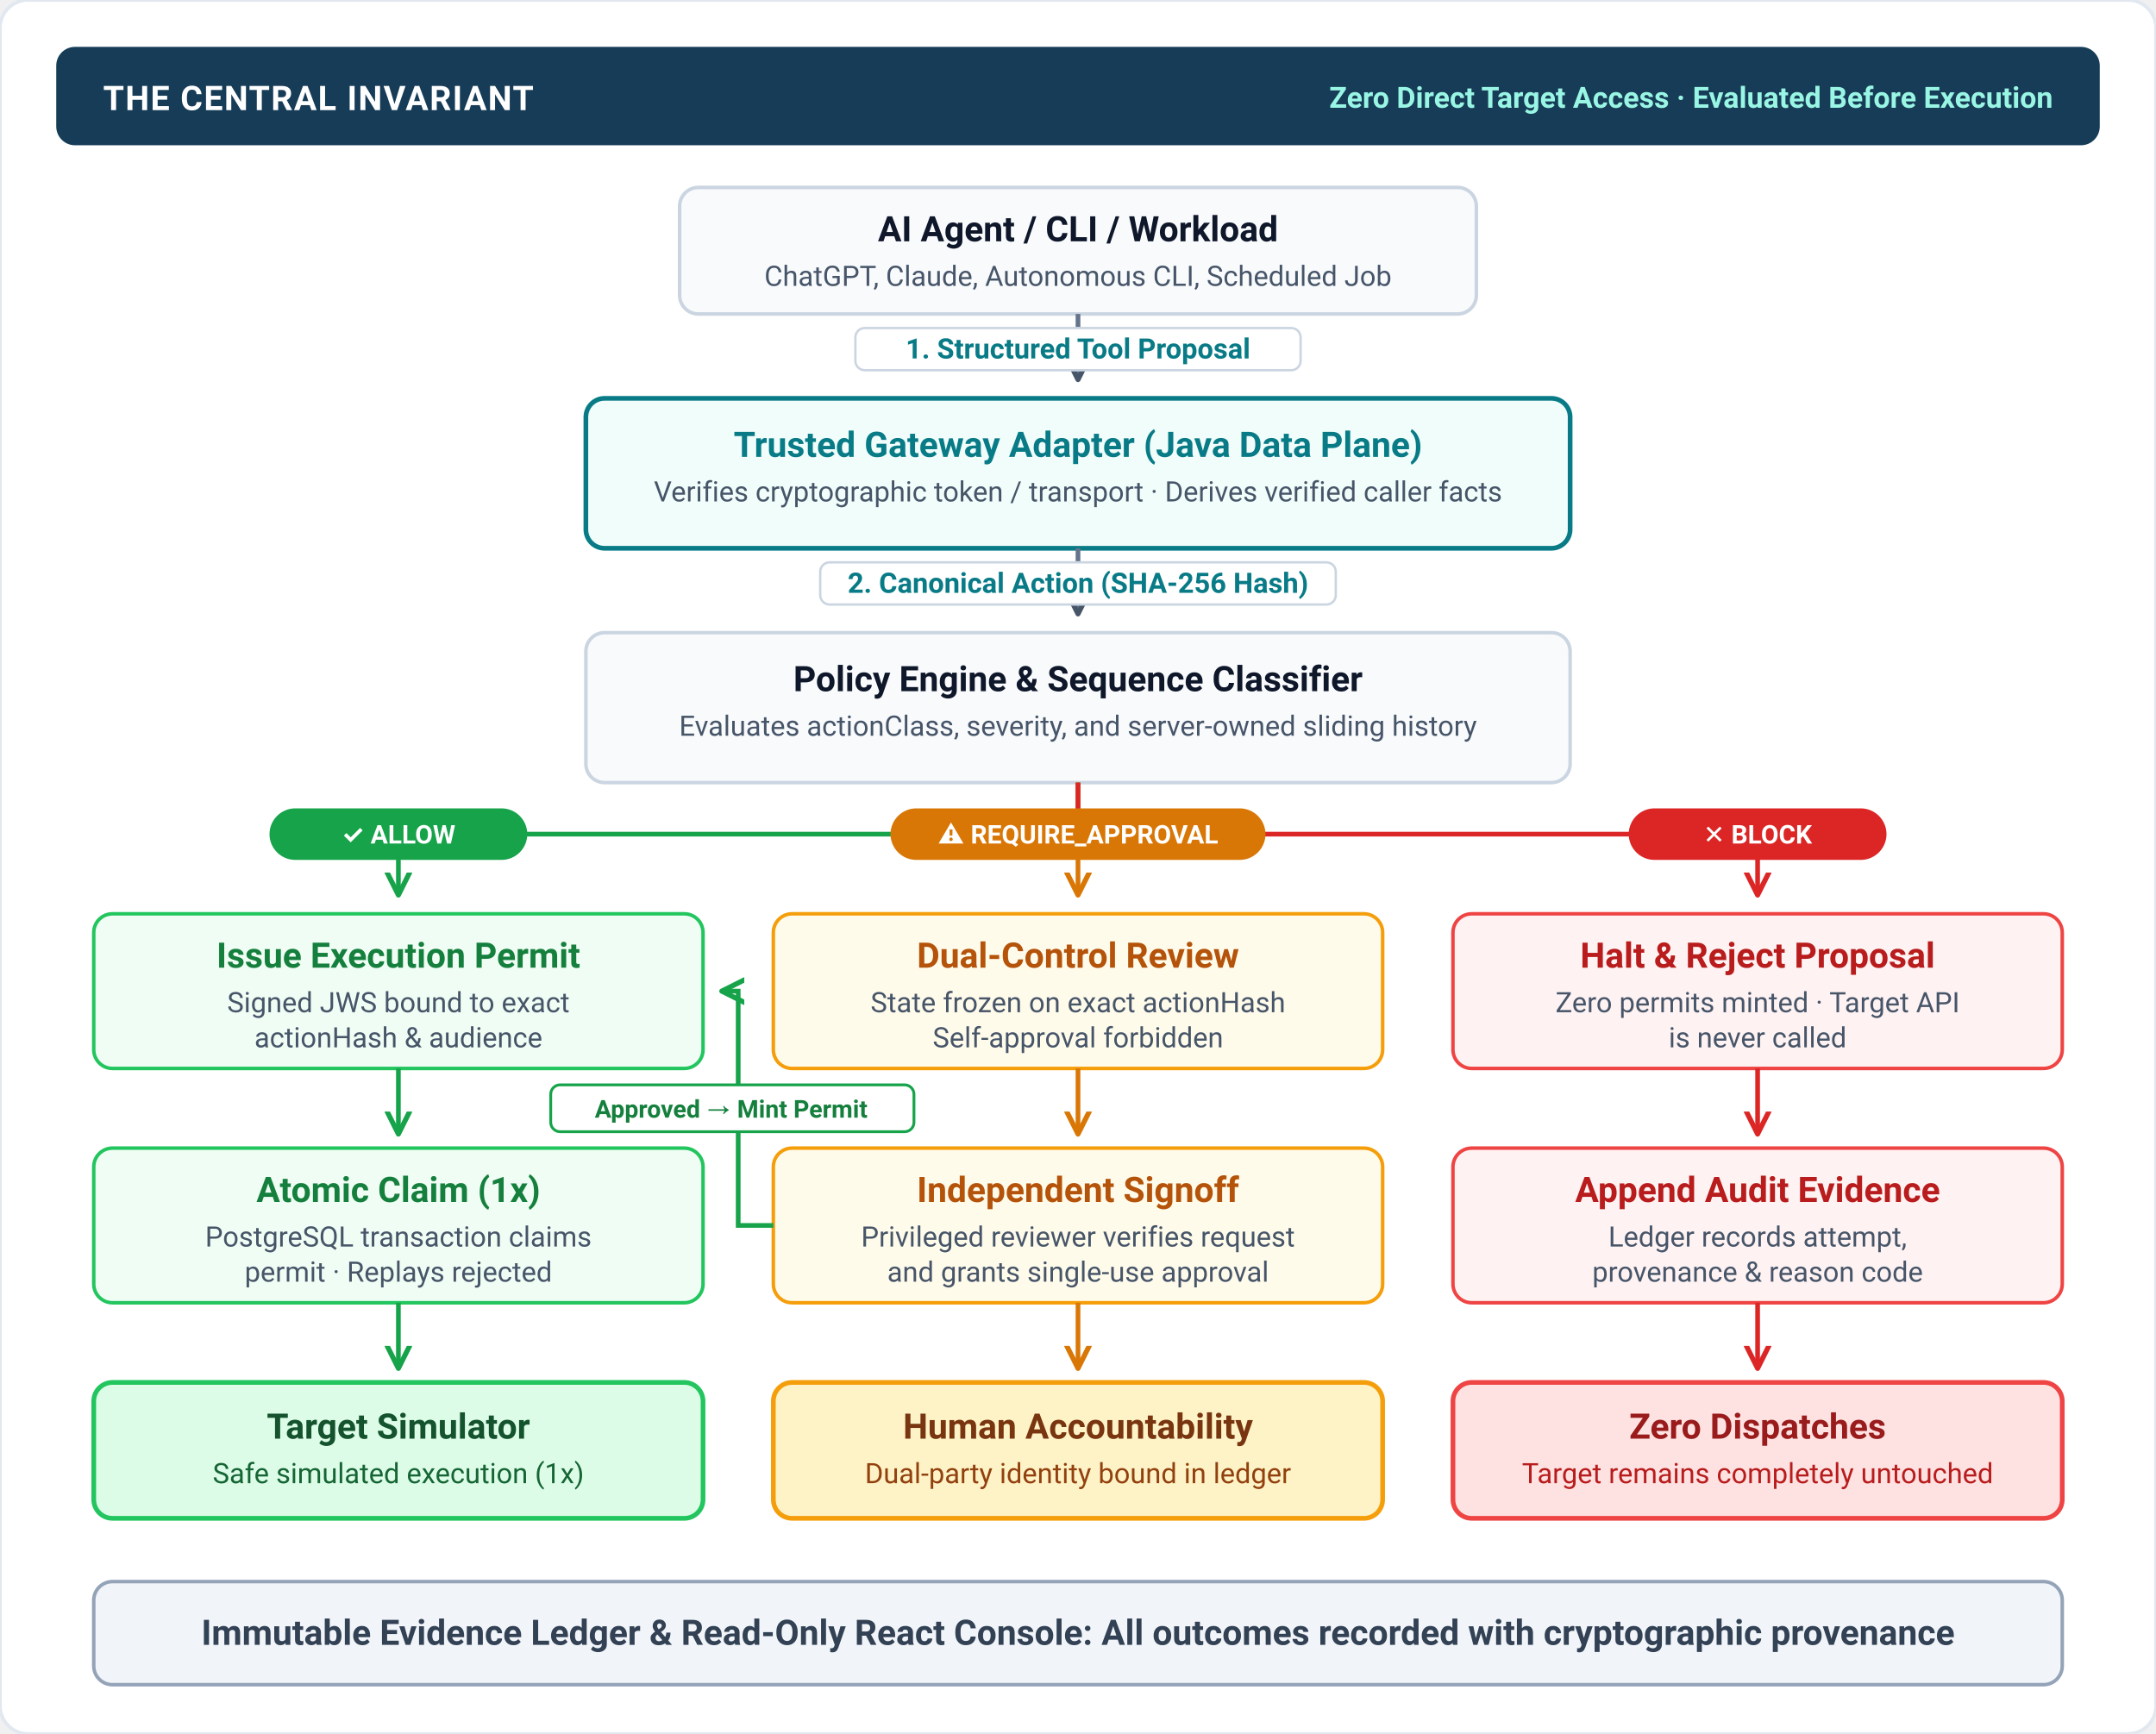
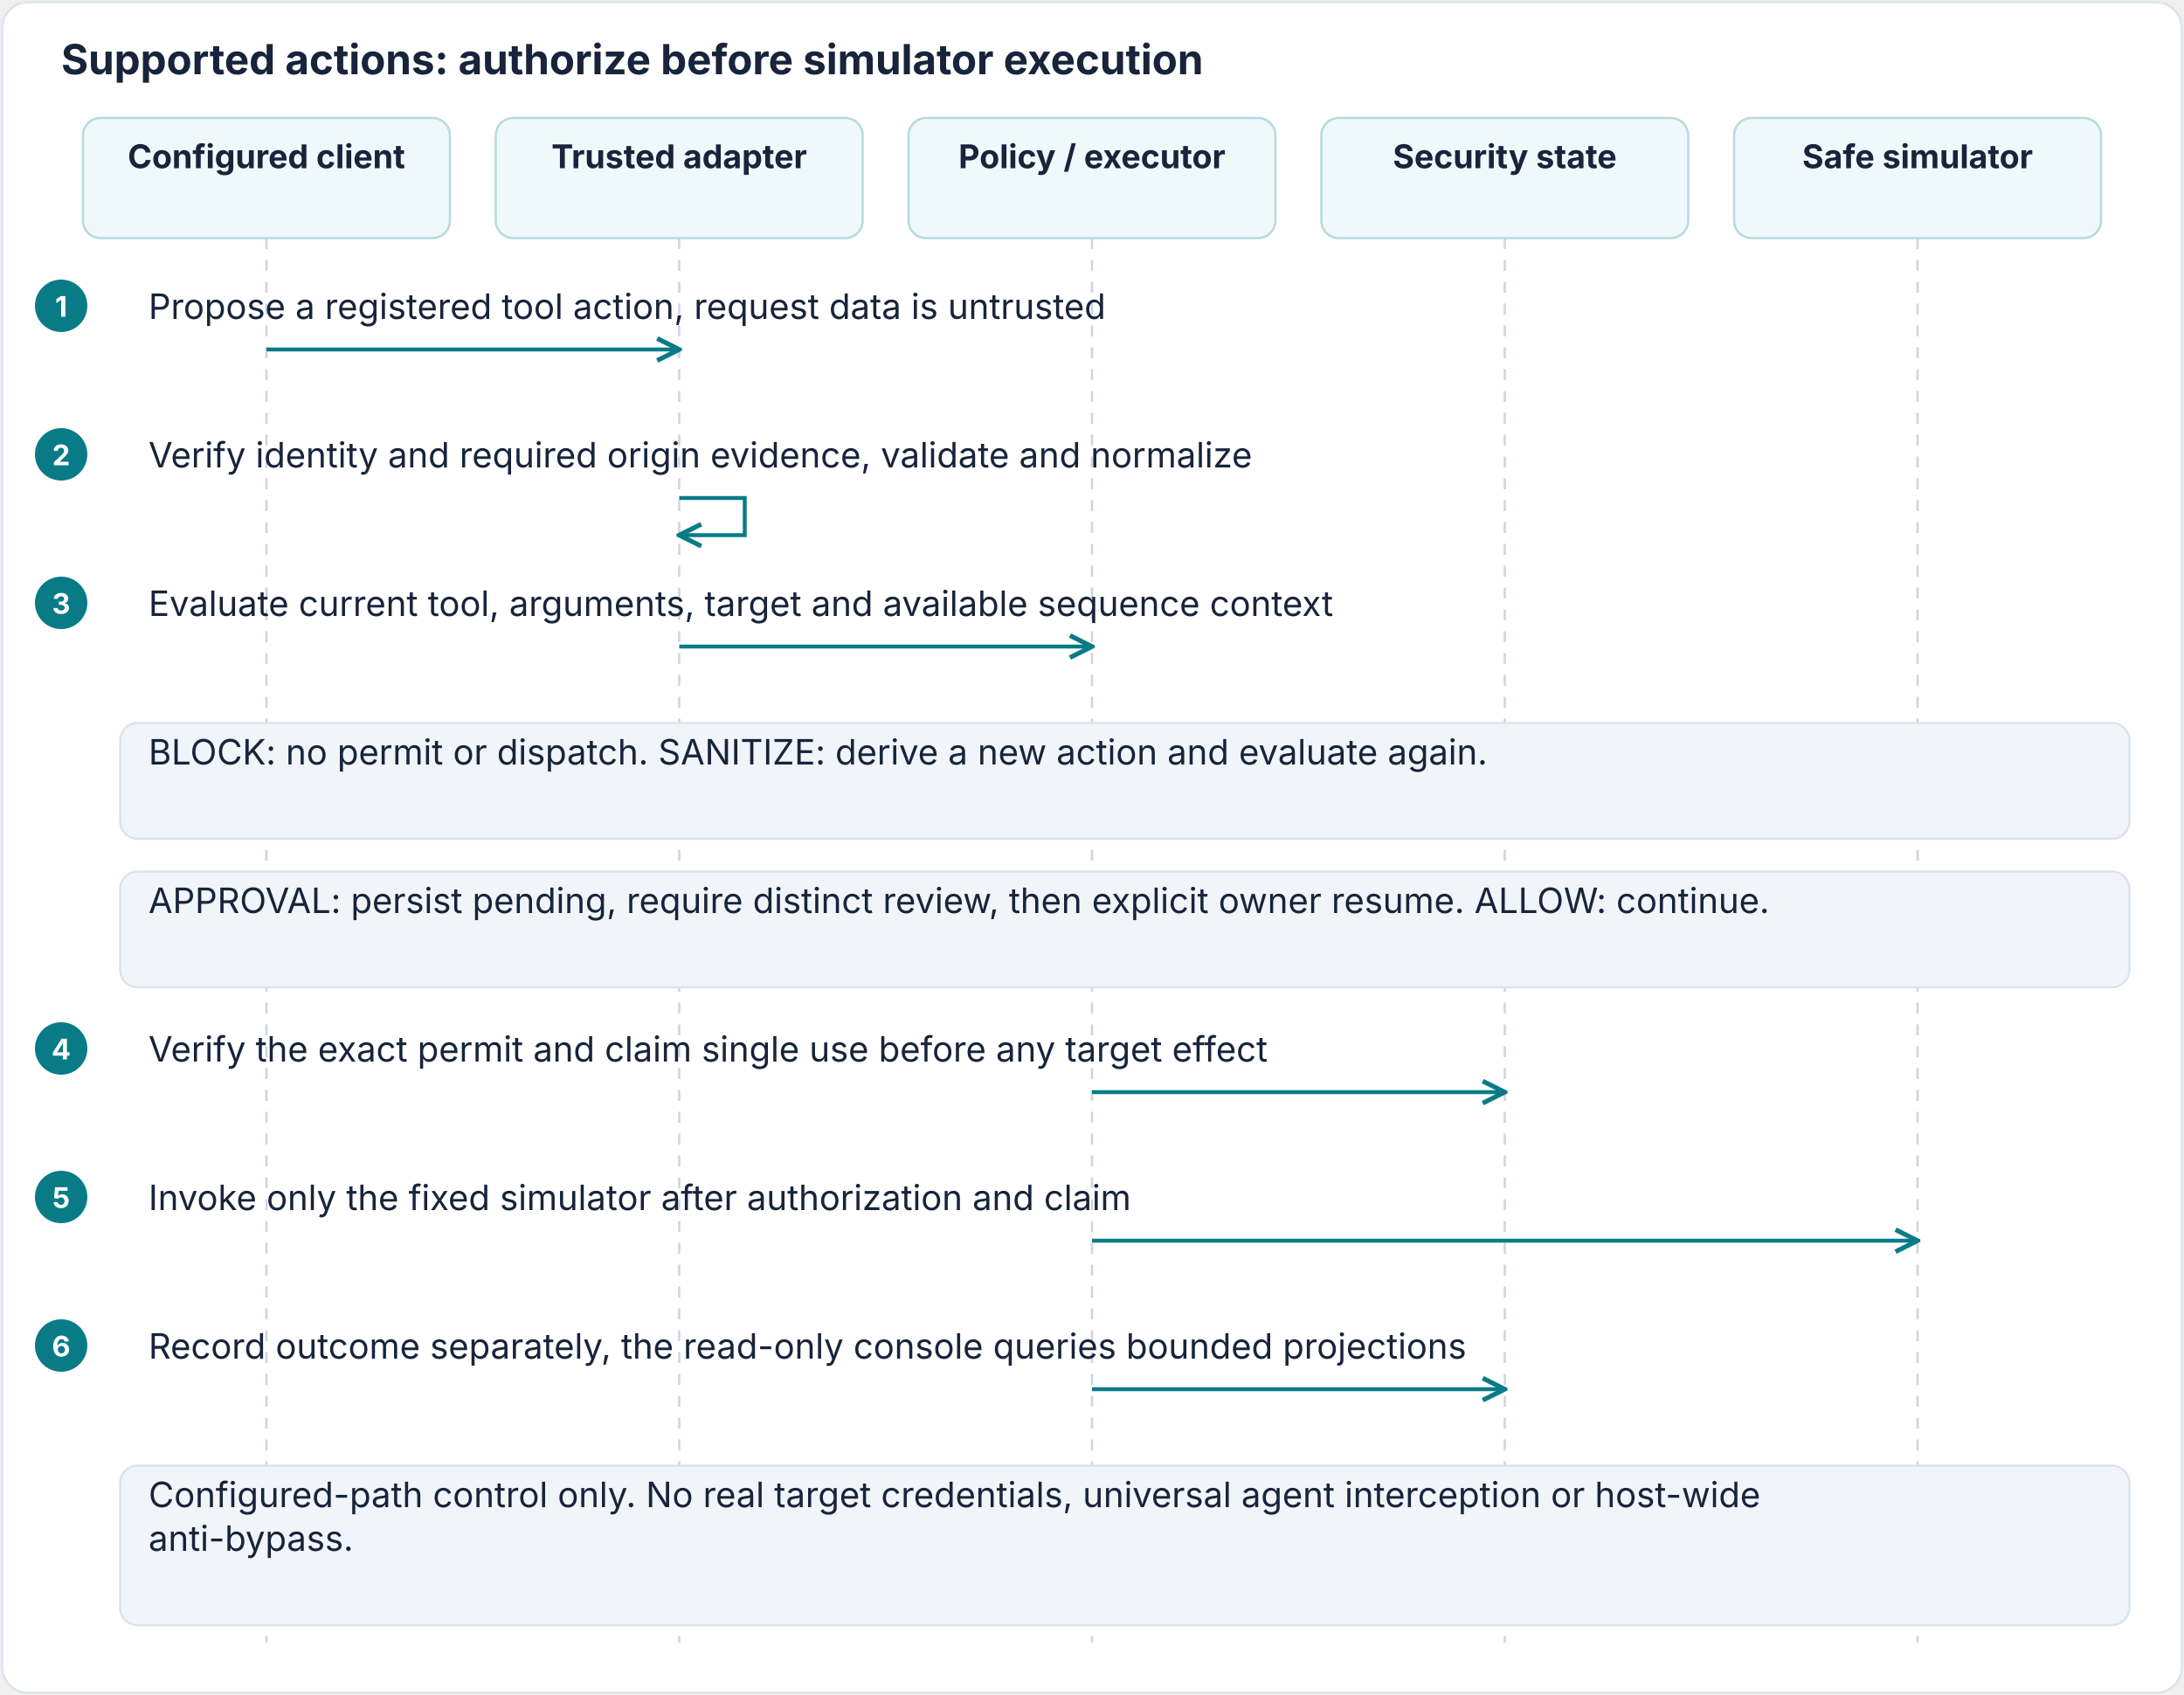
- <svg xmlns="http://www.w3.org/2000/svg" width="920" height="740" viewBox="0 0 920 740" role="img" aria-labelledby="ci-title ci-desc">
+ <svg xmlns="http://www.w3.org/2000/svg" width="1000" height="776" viewBox="0 0 1000 776" role="img" aria-labelledby="central-invariant-title central-invariant-desc">
  <defs>
-     <marker id="ci-arrow" viewBox="0 0 10 10" refX="8" refY="5" markerWidth="6" markerHeight="6" orient="auto">
-       <path d="M0 1 L8 5 L0 9" fill="none" stroke="#475569" stroke-width="1.8" stroke-linecap="round" stroke-linejoin="round" />
+     <marker id="arrow" viewBox="0 0 10 10" refX="9" refY="5" markerWidth="7" markerHeight="7" orient="auto-start-reverse">
+       <path d="M1 1 L9 5 L1 9" fill="none" stroke="#087b87" stroke-width="1.7" />
    </marker>
-     <marker id="ci-arrow-green" viewBox="0 0 10 10" refX="8" refY="5" markerWidth="6" markerHeight="6" orient="auto">
-       <path d="M0 1 L8 5 L0 9" fill="none" stroke="#16a34a" stroke-width="1.8" stroke-linecap="round" stroke-linejoin="round" />
-     </marker>
-     <marker id="ci-arrow-red" viewBox="0 0 10 10" refX="8" refY="5" markerWidth="6" markerHeight="6" orient="auto">
-       <path d="M0 1 L8 5 L0 9" fill="none" stroke="#dc2626" stroke-width="1.8" stroke-linecap="round" stroke-linejoin="round" />
-     </marker>
-     <marker id="ci-arrow-amber" viewBox="0 0 10 10" refX="8" refY="5" markerWidth="6" markerHeight="6" orient="auto">
-       <path d="M0 1 L8 5 L0 9" fill="none" stroke="#d97706" stroke-width="1.8" stroke-linecap="round" stroke-linejoin="round" />
-     </marker>
-     <style>
-       text { font-family: -apple-system, BlinkMacSystemFont, "Segoe UI", Roboto, Helvetica, Arial, sans-serif; }
-       .ci-title { fill: #0f172a; font-size: 15px; font-weight: 750; }
-       .ci-sub { fill: #475569; font-size: 12px; }
-       .ci-label { fill: #087b87; font-size: 12px; font-weight: 700; }
-       .ci-box { fill: #f8fafc; stroke: #cbd5e1; stroke-width: 1.5; rx: 8px; }
-       .ci-box-teal { fill: #f0fdfa; stroke: #087b87; stroke-width: 2; rx: 8px; }
-       .ci-box-green { fill: #f0fdf4; stroke: #22c55e; stroke-width: 1.5; rx: 8px; }
-       .ci-box-red { fill: #fef2f2; stroke: #ef4444; stroke-width: 1.5; rx: 8px; }
-       .ci-box-amber { fill: #fffbeb; stroke: #f59e0b; stroke-width: 1.5; rx: 8px; }
-       .ci-flow-line { stroke: #64748b; stroke-width: 2; fill: none; }
-       .ci-badge-green { fill: #16a34a; }
-       .ci-badge-red { fill: #dc2626; }
-       .ci-badge-amber { fill: #d97706; }
-       .badge-text { fill: #ffffff; font-size: 11px; font-weight: 750; text-anchor: middle; }
-     </style>
  </defs>
-   <rect width="920" height="740" rx="12" fill="#ffffff" stroke="#e2e8f0" stroke-width="1.5" />
-   <rect x="24" y="20" width="872" height="42" rx="8" fill="#173c57" />
-   <text x="44" y="47" fill="#ffffff" font-size="14.5" font-weight="750" letter-spacing="0.5px">THE CENTRAL INVARIANT</text>
-   <text x="876" y="46" text-anchor="end" fill="#99f6e4" font-size="12.5" font-weight="600">Zero Direct Target Access · Evaluated Before Execution</text>
-   <rect x="290" y="80" width="340" height="54" class="ci-box" />
-   <text x="460" y="103" text-anchor="middle" class="ci-title">AI Agent / CLI / Workload</text>
-   <text x="460" y="122" text-anchor="middle" class="ci-sub">ChatGPT, Claude, Autonomous CLI, Scheduled Job</text>
-   <line x1="460" y1="134" x2="460" y2="162" class="ci-flow-line" marker-end="url(#ci-arrow)" />
-   <rect x="365" y="140" width="190" height="18" rx="4" fill="#ffffff" stroke="#cbd5e1" stroke-width="1" />
-   <text x="460" y="153" text-anchor="middle" class="ci-label">1. Structured Tool Proposal</text>
-   <rect x="250" y="170" width="420" height="64" class="ci-box-teal" />
-   <text x="460" y="195" text-anchor="middle" class="ci-title" style="fill: #087b87;">Trusted Gateway Adapter (Java Data Plane)</text>
-   <text x="460" y="214" text-anchor="middle" class="ci-sub">Verifies cryptographic token / transport · Derives verified caller facts</text>
-   <line x1="460" y1="234" x2="460" y2="262" class="ci-flow-line" marker-end="url(#ci-arrow)" />
-   <rect x="350" y="240" width="220" height="18" rx="4" fill="#ffffff" stroke="#cbd5e1" stroke-width="1" />
-   <text x="460" y="253" text-anchor="middle" class="ci-label">2. Canonical Action (SHA-256 Hash)</text>
-   <rect x="250" y="270" width="420" height="64" class="ci-box" />
-   <text x="460" y="295" text-anchor="middle" class="ci-title">Policy Engine &amp; Sequence Classifier</text>
-   <text x="460" y="314" text-anchor="middle" class="ci-sub">Evaluates actionClass, severity, and server-owned sliding history</text>
-   <path d="M 460 334 V 356 H 170 V 382" class="ci-flow-line" style="stroke: #16a34a;" marker-end="url(#ci-arrow-green)" />
-   <line x1="460" y1="334" x2="460" y2="382" class="ci-flow-line" style="stroke: #d97706;" marker-end="url(#ci-arrow-amber)" />
-   <path d="M 460 334 V 356 H 750 V 382" class="ci-flow-line" style="stroke: #dc2626;" marker-end="url(#ci-arrow-red)" />
-   <rect x="115" y="345" width="110" height="22" rx="11" class="ci-badge-green" />
-   <text x="170" y="360" class="badge-text">✓ ALLOW</text>
-   <rect x="380" y="345" width="160" height="22" rx="11" class="ci-badge-amber" />
-   <text x="460" y="360" class="badge-text">⚠ REQUIRE_APPROVAL</text>
-   <rect x="695" y="345" width="110" height="22" rx="11" class="ci-badge-red" />
-   <text x="750" y="360" class="badge-text">✕ BLOCK</text>
-   <rect x="40" y="390" width="260" height="66" class="ci-box-green" />
-   <text x="170" y="413" text-anchor="middle" class="ci-title" style="fill: #15803d;">Issue Execution Permit</text>
-   <text x="170" y="432" text-anchor="middle" class="ci-sub">Signed JWS bound to exact</text>
-   <text x="170" y="447" text-anchor="middle" class="ci-sub">actionHash &amp; audience</text>
-   <line x1="170" y1="456" x2="170" y2="484" class="ci-flow-line" style="stroke: #16a34a;" marker-end="url(#ci-arrow-green)" />
-   <rect x="40" y="490" width="260" height="66" class="ci-box-green" />
-   <text x="170" y="513" text-anchor="middle" class="ci-title" style="fill: #15803d;">Atomic Claim (1x)</text>
-   <text x="170" y="532" text-anchor="middle" class="ci-sub">PostgreSQL transaction claims</text>
-   <text x="170" y="547" text-anchor="middle" class="ci-sub">permit · Replays rejected</text>
-   <line x1="170" y1="556" x2="170" y2="584" class="ci-flow-line" style="stroke: #16a34a;" marker-end="url(#ci-arrow-green)" />
-   <rect x="40" y="590" width="260" height="58" class="ci-box-green" style="fill: #dcfce7; stroke-width: 2;" />
-   <text x="170" y="614" text-anchor="middle" class="ci-title" style="fill: #14532d;">Target Simulator</text>
-   <text x="170" y="633" text-anchor="middle" class="ci-sub" style="fill: #166534;">Safe simulated execution (1x)</text>
-   <rect x="330" y="390" width="260" height="66" class="ci-box-amber" />
-   <text x="460" y="413" text-anchor="middle" class="ci-title" style="fill: #b45309;">Dual-Control Review</text>
-   <text x="460" y="432" text-anchor="middle" class="ci-sub">State frozen on exact actionHash</text>
-   <text x="460" y="447" text-anchor="middle" class="ci-sub">Self-approval forbidden</text>
-   <line x1="460" y1="456" x2="460" y2="484" class="ci-flow-line" style="stroke: #d97706;" marker-end="url(#ci-arrow-amber)" />
-   <rect x="330" y="490" width="260" height="66" class="ci-box-amber" />
-   <text x="460" y="513" text-anchor="middle" class="ci-title" style="fill: #b45309;">Independent Signoff</text>
-   <text x="460" y="532" text-anchor="middle" class="ci-sub">Privileged reviewer verifies request</text>
-   <text x="460" y="547" text-anchor="middle" class="ci-sub">and grants single-use approval</text>
-   <path d="M 330 523 H 315 V 423 H 308" class="ci-flow-line" style="stroke: #16a34a; stroke-width: 2;" marker-end="url(#ci-arrow-green)" />
-   <rect x="235" y="463" width="155" height="20" rx="4" fill="#ffffff" stroke="#16a34a" stroke-width="1.2" />
-   <text x="312" y="477" text-anchor="middle" style="fill: #15803d; font-size: 10.5px; font-weight: 750;">Approved → Mint Permit</text>
-   <line x1="460" y1="556" x2="460" y2="584" class="ci-flow-line" style="stroke: #d97706;" marker-end="url(#ci-arrow-amber)" />
-   <rect x="330" y="590" width="260" height="58" class="ci-box-amber" style="fill: #fef3c7; stroke-width: 2;" />
-   <text x="460" y="614" text-anchor="middle" class="ci-title" style="fill: #78350f;">Human Accountability</text>
-   <text x="460" y="633" text-anchor="middle" class="ci-sub" style="fill: #92400e;">Dual-party identity bound in ledger</text>
-   <rect x="620" y="390" width="260" height="66" class="ci-box-red" />
-   <text x="750" y="413" text-anchor="middle" class="ci-title" style="fill: #b91c1c;">Halt &amp; Reject Proposal</text>
-   <text x="750" y="432" text-anchor="middle" class="ci-sub">Zero permits minted · Target API</text>
-   <text x="750" y="447" text-anchor="middle" class="ci-sub">is never called</text>
-   <line x1="750" y1="456" x2="750" y2="484" class="ci-flow-line" style="stroke: #dc2626;" marker-end="url(#ci-arrow-red)" />
-   <rect x="620" y="490" width="260" height="66" class="ci-box-red" />
-   <text x="750" y="513" text-anchor="middle" class="ci-title" style="fill: #b91c1c;">Append Audit Evidence</text>
-   <text x="750" y="532" text-anchor="middle" class="ci-sub">Ledger records attempt,</text>
-   <text x="750" y="547" text-anchor="middle" class="ci-sub">provenance &amp; reason code</text>
-   <line x1="750" y1="556" x2="750" y2="584" class="ci-flow-line" style="stroke: #dc2626;" marker-end="url(#ci-arrow-red)" />
-   <rect x="620" y="590" width="260" height="58" class="ci-box-red" style="fill: #fee2e2; stroke-width: 2;" />
-   <text x="750" y="614" text-anchor="middle" class="ci-title" style="fill: #991b1b;">Zero Dispatches</text>
-   <text x="750" y="633" text-anchor="middle" class="ci-sub" style="fill: #b91c1c;">Target remains completely untouched</text>
-   <rect x="40" y="675" width="840" height="44" rx="8" fill="#f1f5f9" stroke="#94a3b8" stroke-width="1.5" />
-   <text x="460" y="702" text-anchor="middle" class="ci-title" style="fill: #334155;">
-     Immutable Evidence Ledger &amp; Read-Only React Console: All outcomes recorded with cryptographic provenance
-   </text>
+   <style>text{font-family:system-ui,-apple-system,BlinkMacSystemFont,"Segoe UI",sans-serif;fill:#17243b}.label{font-size:16px}.heading{font-size:15px;font-weight:650}.step{font-size:13px;font-weight:700;fill:white}.life{stroke:#cbd5e1;stroke-dasharray:5 5}.arrow{stroke:#087b87;stroke-width:1.8;fill:none;marker-end:url(#arrow)}</style>
+   <rect x="1" y="1" width="998" height="774" rx="12" fill="white" stroke="#dbe3ed" />
+   <text x="28" y="34" font-size="19" font-weight="700">Supported actions: authorize before simulator execution</text>
+   <line x1="122" y1="109" x2="122" y2="752" class="life" />
+   <rect x="38" y="54" width="168" height="55" rx="8" fill="#eff8fa" stroke="#b6d9de" />
+   <text x="122" y="77" text-anchor="middle" class="heading">Configured client</text>
+   <line x1="311" y1="109" x2="311" y2="752" class="life" />
+   <rect x="227" y="54" width="168" height="55" rx="8" fill="#eff8fa" stroke="#b6d9de" />
+   <text x="311" y="77" text-anchor="middle" class="heading">Trusted adapter</text>
+   <line x1="500" y1="109" x2="500" y2="752" class="life" />
+   <rect x="416" y="54" width="168" height="55" rx="8" fill="#eff8fa" stroke="#b6d9de" />
+   <text x="500" y="77" text-anchor="middle" class="heading">Policy / executor</text>
+   <line x1="689" y1="109" x2="689" y2="752" class="life" />
+   <rect x="605" y="54" width="168" height="55" rx="8" fill="#eff8fa" stroke="#b6d9de" />
+   <text x="689" y="77" text-anchor="middle" class="heading">Security state</text>
+   <line x1="878" y1="109" x2="878" y2="752" class="life" />
+   <rect x="794" y="54" width="168" height="55" rx="8" fill="#eff8fa" stroke="#b6d9de" />
+   <text x="878" y="77" text-anchor="middle" class="heading">Safe simulator</text>
+   <circle cx="28" cy="140" r="12" fill="#087b87" />
+   <text x="28" y="145" text-anchor="middle" class="step">1</text>
+   <text x="68" y="146" class="label">Propose a registered tool action, request data is untrusted</text>
+   <path d="M122 160 H311" class="arrow" />
+   <circle cx="28" cy="208" r="12" fill="#087b87" />
+   <text x="28" y="213" text-anchor="middle" class="step">2</text>
+   <text x="68" y="214" class="label">Verify identity and required origin evidence, validate and normalize</text>
+   <path d="M311 228 h30 v17 h-30" class="arrow" />
+   <circle cx="28" cy="276" r="12" fill="#087b87" />
+   <text x="28" y="281" text-anchor="middle" class="step">3</text>
+   <text x="68" y="282" class="label">Evaluate current tool, arguments, target and available sequence context</text>
+   <path d="M311 296 H500" class="arrow" />
+   <rect x="55" y="331" width="920" height="53" rx="8" fill="#f1f5f9" stroke="#dbe3ed" />
+   <text x="68" y="350" class="label">BLOCK: no permit or dispatch. SANITIZE: derive a new action and evaluate again.</text>
+   <rect x="55" y="399" width="920" height="53" rx="8" fill="#f1f5f9" stroke="#dbe3ed" />
+   <text x="68" y="418" class="label">APPROVAL: persist pending, require distinct review, then explicit owner resume. ALLOW: continue.</text>
+   <circle cx="28" cy="480" r="12" fill="#087b87" />
+   <text x="28" y="485" text-anchor="middle" class="step">4</text>
+   <text x="68" y="486" class="label">Verify the exact permit and claim single use before any target effect</text>
+   <path d="M500 500 H689" class="arrow" />
+   <circle cx="28" cy="548" r="12" fill="#087b87" />
+   <text x="28" y="553" text-anchor="middle" class="step">5</text>
+   <text x="68" y="554" class="label">Invoke only the fixed simulator after authorization and claim</text>
+   <path d="M500 568 H878" class="arrow" />
+   <circle cx="28" cy="616" r="12" fill="#087b87" />
+   <text x="28" y="621" text-anchor="middle" class="step">6</text>
+   <text x="68" y="622" class="label">Record outcome separately, the read-only console queries bounded projections</text>
+   <path d="M500 636 H689" class="arrow" />
+   <rect x="55" y="671" width="920" height="73" rx="8" fill="#f1f5f9" stroke="#dbe3ed" />
+   <text x="68" y="690" class="label">Configured-path control only. No real target credentials, universal agent interception or host-wide</text>
+   <text x="68" y="710" class="label">anti-bypass.</text>
</svg>
